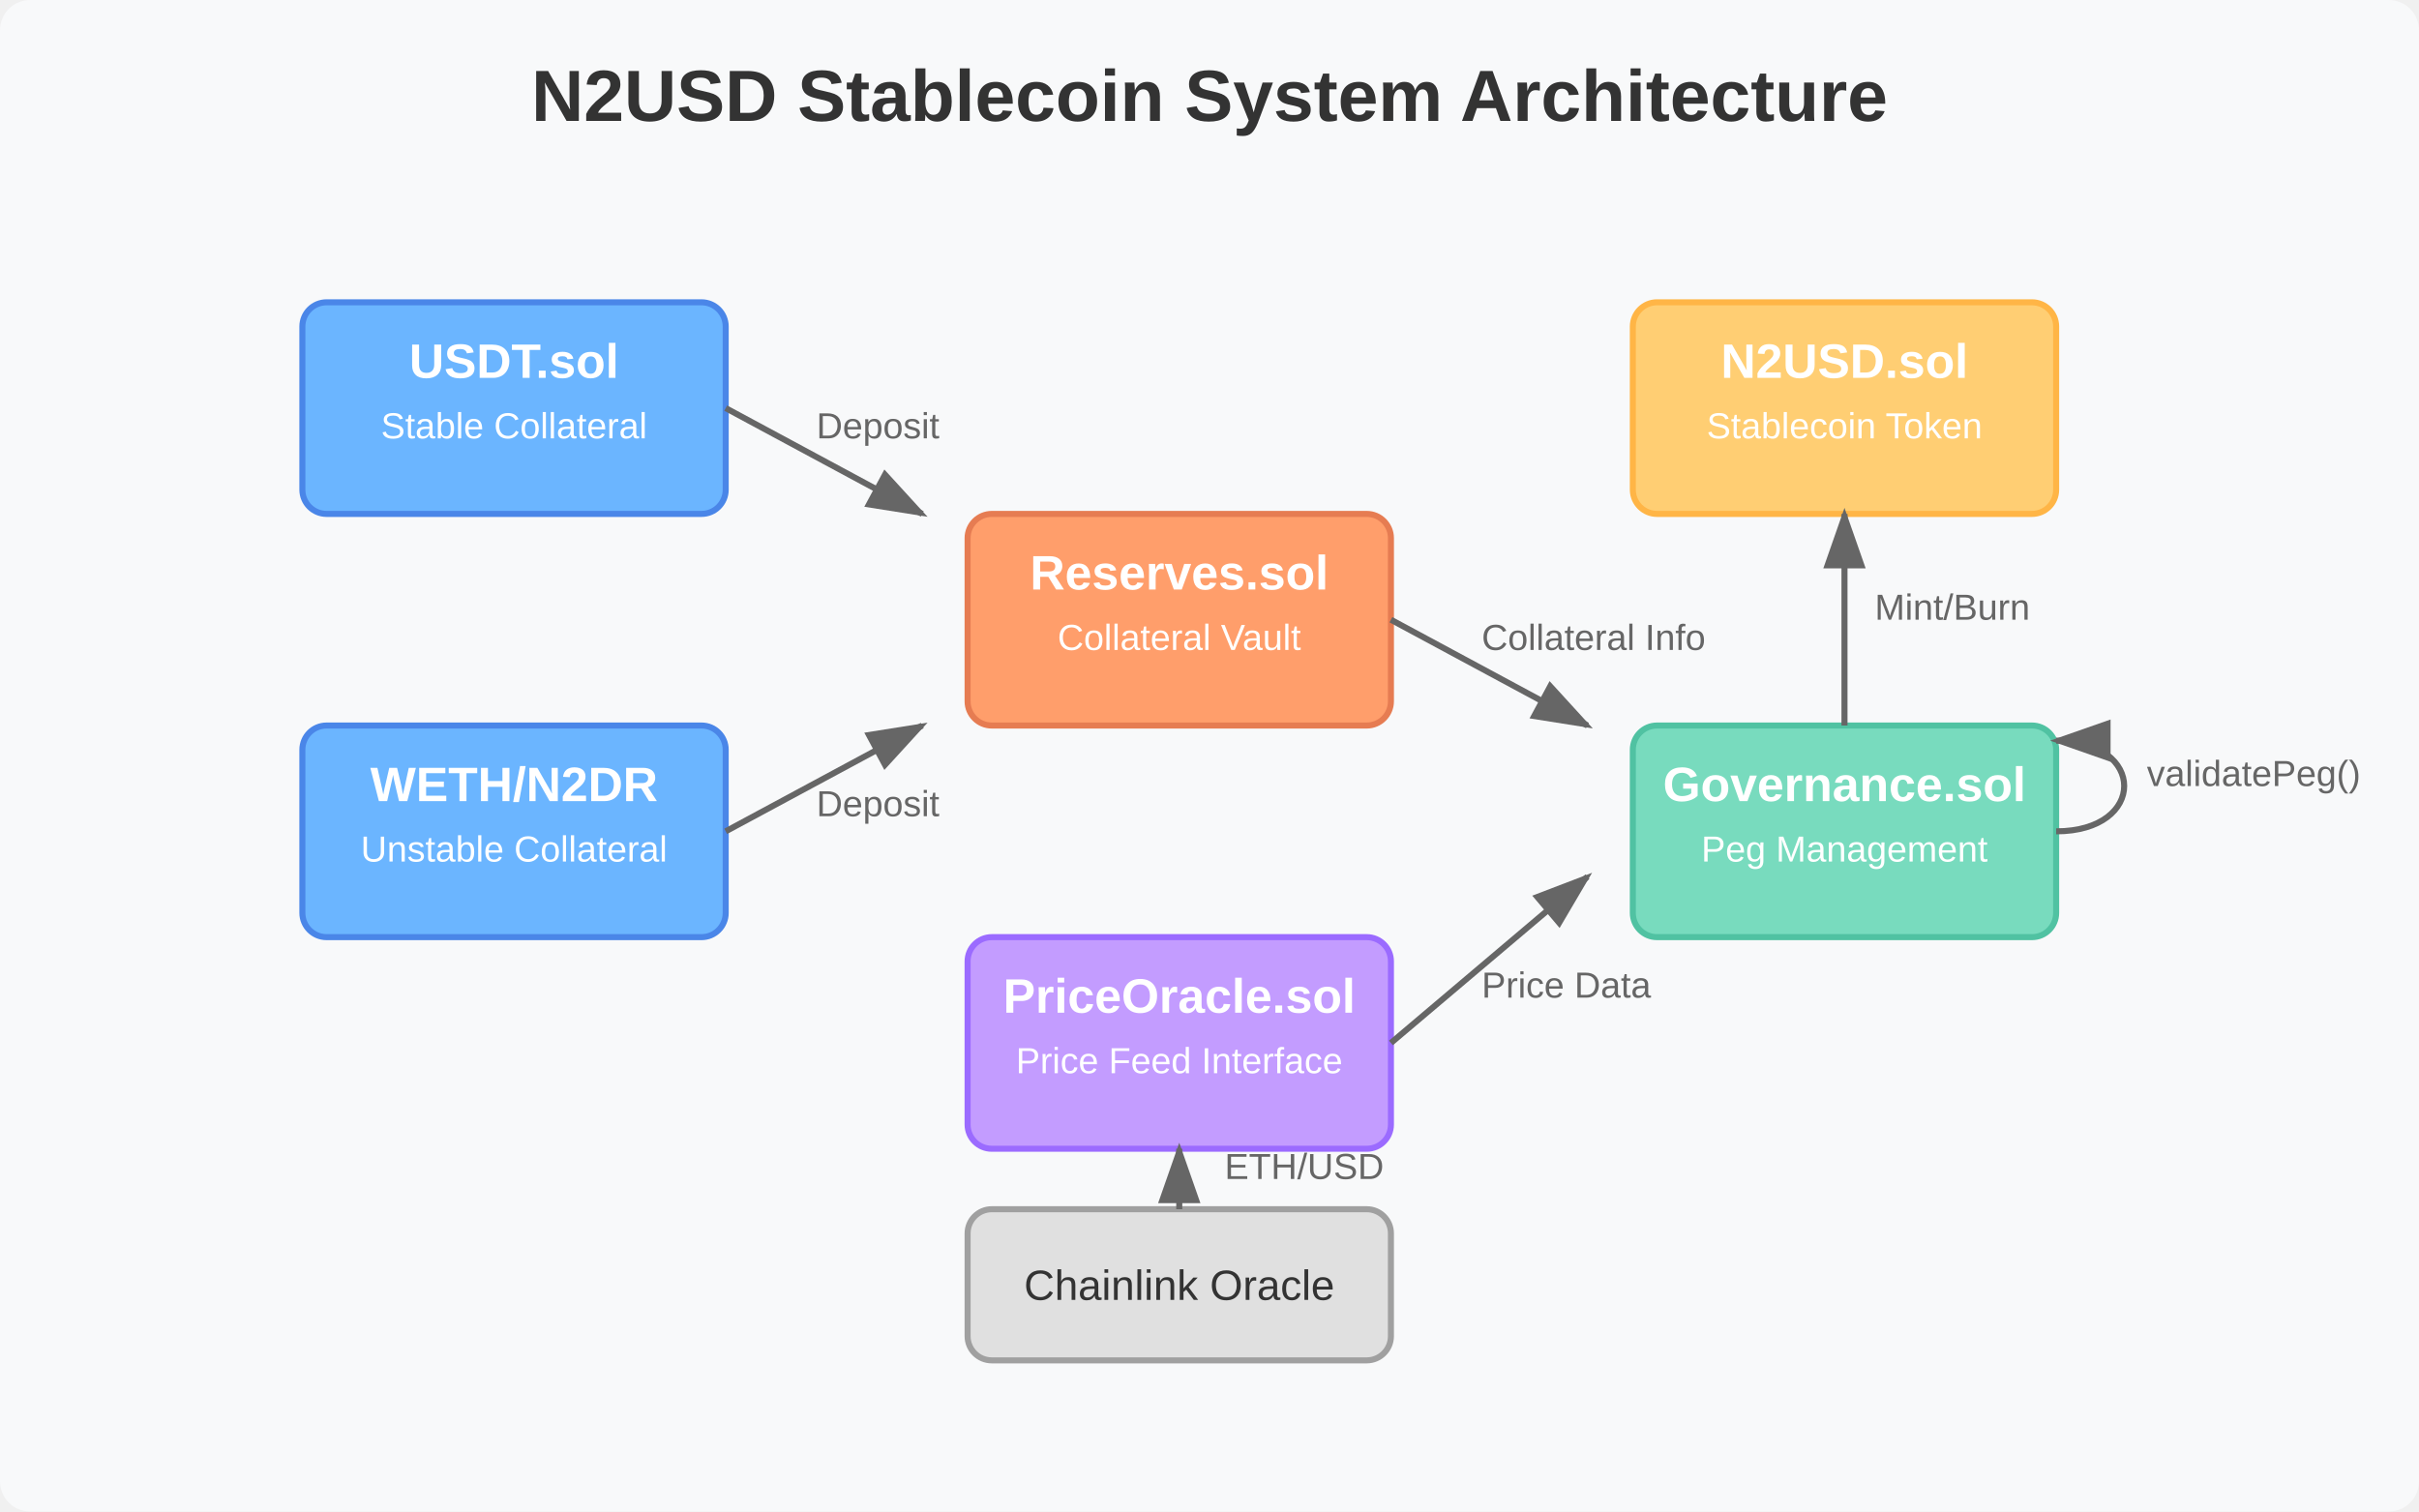
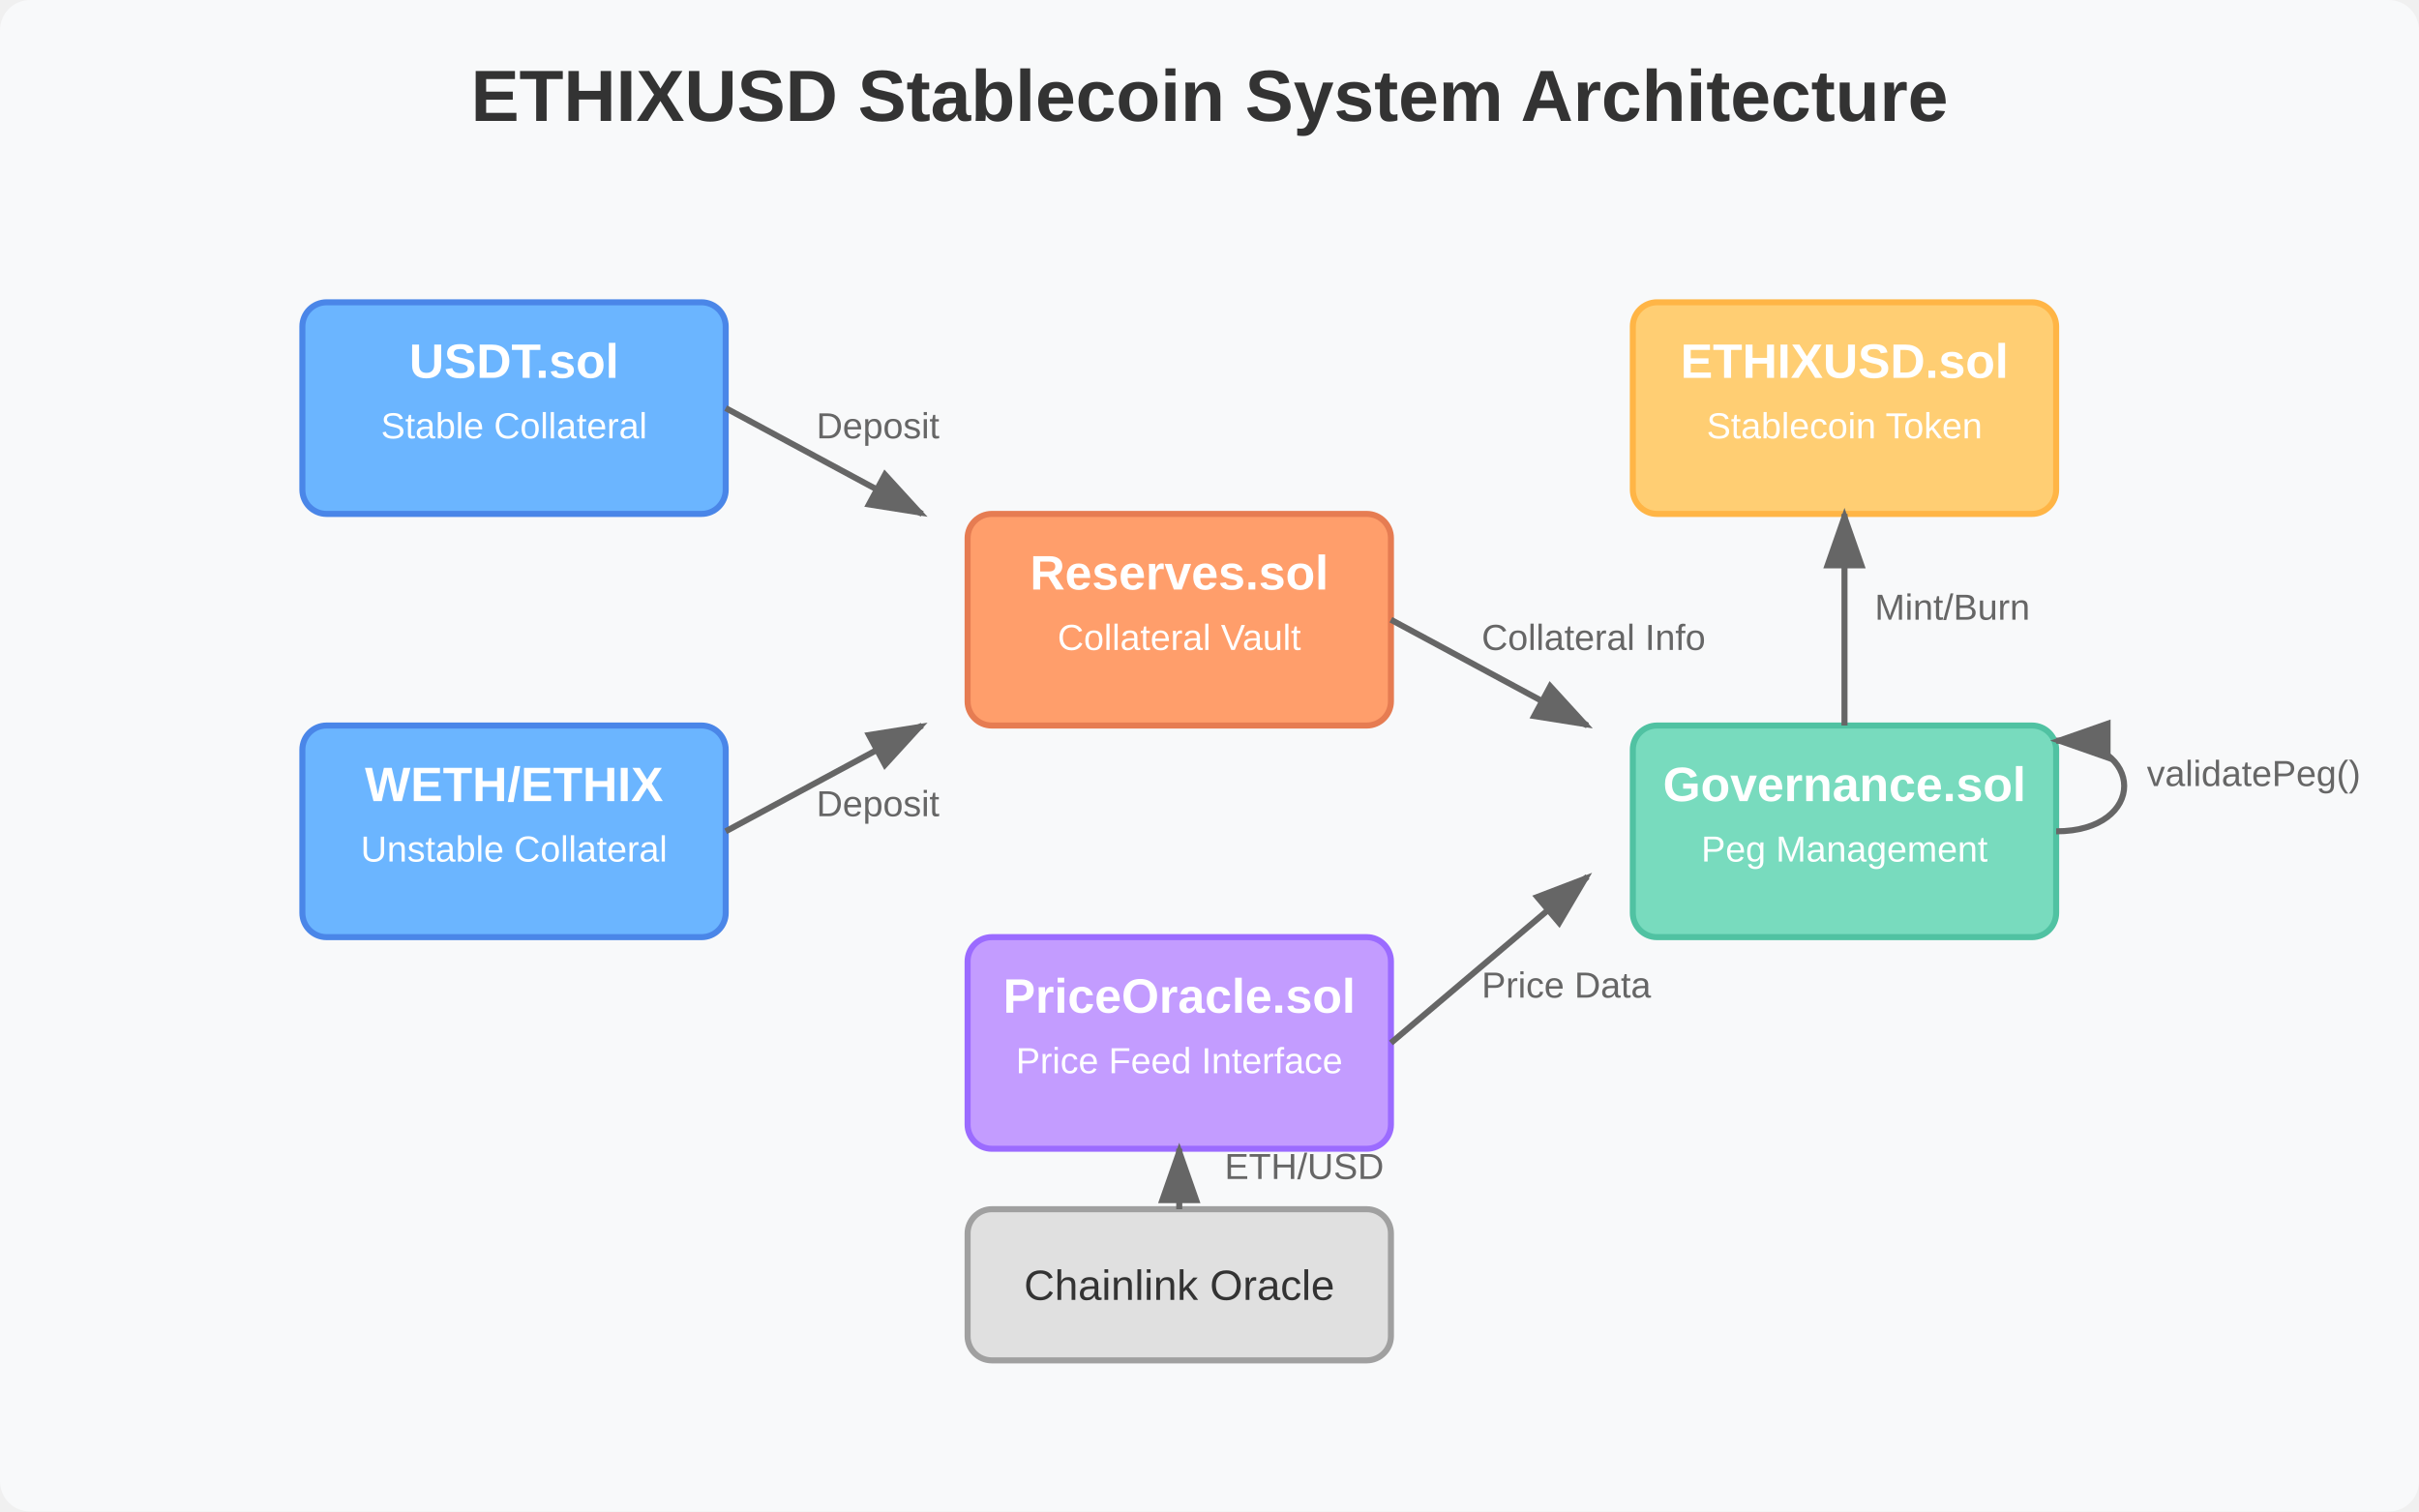
<svg xmlns="http://www.w3.org/2000/svg" viewBox="0 0 800 500">
  <rect width="800" height="500" fill="#f8f9fa" rx="10" ry="10" />
-   <text x="400" y="40" font-family="Arial" font-size="24" text-anchor="middle" font-weight="bold" fill="#333">N2USD Stablecoin System Architecture</text>
+   <text x="400" y="40" font-family="Arial" font-size="24" text-anchor="middle" font-weight="bold" fill="#333">ETHIXUSD Stablecoin System Architecture</text>
  <rect x="100" y="100" width="140" height="70" rx="8" ry="8" fill="#6bb5ff" stroke="#4a86e8" stroke-width="2" />
  <text x="170" y="125" font-family="Arial" font-size="16" text-anchor="middle" font-weight="bold" fill="#fff">USDT.sol</text>
  <text x="170" y="145" font-family="Arial" font-size="12" text-anchor="middle" fill="#fff">Stable Collateral</text>
  <rect x="100" y="240" width="140" height="70" rx="8" ry="8" fill="#6bb5ff" stroke="#4a86e8" stroke-width="2" />
-   <text x="170" y="265" font-family="Arial" font-size="16" text-anchor="middle" font-weight="bold" fill="#fff">WETH/N2DR</text>
+   <text x="170" y="265" font-family="Arial" font-size="16" text-anchor="middle" font-weight="bold" fill="#fff">WETH/ETHIX</text>
  <text x="170" y="285" font-family="Arial" font-size="12" text-anchor="middle" fill="#fff">Unstable Collateral</text>
  <rect x="320" y="170" width="140" height="70" rx="8" ry="8" fill="#ff9e6b" stroke="#e67c52" stroke-width="2" />
  <text x="390" y="195" font-family="Arial" font-size="16" text-anchor="middle" font-weight="bold" fill="#fff">Reserves.sol</text>
  <text x="390" y="215" font-family="Arial" font-size="12" text-anchor="middle" fill="#fff">Collateral Vault</text>
  <rect x="320" y="310" width="140" height="70" rx="8" ry="8" fill="#c39cff" stroke="#9b6bff" stroke-width="2" />
  <text x="390" y="335" font-family="Arial" font-size="16" text-anchor="middle" font-weight="bold" fill="#fff">PriceOracle.sol</text>
  <text x="390" y="355" font-family="Arial" font-size="12" text-anchor="middle" fill="#fff">Price Feed Interface</text>
  <rect x="540" y="240" width="140" height="70" rx="8" ry="8" fill="#78dbbe" stroke="#50c2a2" stroke-width="2" />
  <text x="610" y="265" font-family="Arial" font-size="16" text-anchor="middle" font-weight="bold" fill="#fff">Governance.sol</text>
  <text x="610" y="285" font-family="Arial" font-size="12" text-anchor="middle" fill="#fff">Peg Management</text>
  <rect x="540" y="100" width="140" height="70" rx="8" ry="8" fill="#ffce73" stroke="#ffb546" stroke-width="2" />
-   <text x="610" y="125" font-family="Arial" font-size="16" text-anchor="middle" font-weight="bold" fill="#fff">N2USD.sol</text>
+   <text x="610" y="125" font-family="Arial" font-size="16" text-anchor="middle" font-weight="bold" fill="#fff">ETHIXUSD.sol</text>
  <text x="610" y="145" font-family="Arial" font-size="12" text-anchor="middle" fill="#fff">Stablecoin Token</text>
  <rect x="320" y="400" width="140" height="50" rx="8" ry="8" fill="#e0e0e0" stroke="#a0a0a0" stroke-width="2" />
  <text x="390" y="430" font-family="Arial" font-size="14" text-anchor="middle" fill="#333">Chainlink Oracle</text>
  <path d="M 240 135 L 305 170" stroke="#666" stroke-width="2" fill="none" marker-end="url(#arrowhead)" />
  <text x="270" y="145" font-family="Arial" font-size="12" fill="#666">Deposit</text>
  <path d="M 240 275 L 305 240" stroke="#666" stroke-width="2" fill="none" marker-end="url(#arrowhead)" />
  <text x="270" y="270" font-family="Arial" font-size="12" fill="#666">Deposit</text>
  <path d="M 460 205 L 525 240" stroke="#666" stroke-width="2" fill="none" marker-end="url(#arrowhead)" />
  <text x="490" y="215" font-family="Arial" font-size="12" fill="#666">Collateral Info</text>
  <path d="M 460 345 L 525 290" stroke="#666" stroke-width="2" fill="none" marker-end="url(#arrowhead)" />
  <text x="490" y="330" font-family="Arial" font-size="12" fill="#666">Price Data</text>
  <path d="M 390 400 L 390 380" stroke="#666" stroke-width="2" fill="none" marker-end="url(#arrowhead)" />
  <text x="405" y="390" font-family="Arial" font-size="12" fill="#666">ETH/USD</text>
  <path d="M 610 240 L 610 170" stroke="#666" stroke-width="2" fill="none" marker-end="url(#arrowhead)" />
  <text x="620" y="205" font-family="Arial" font-size="12" fill="#666">Mint/Burn</text>
  <path d="M 680 275 C 710 275, 710 245, 680 245" stroke="#666" stroke-width="2" fill="none" marker-end="url(#arrowhead)" />
  <text x="710" y="260" font-family="Arial" font-size="12" fill="#666">validatePeg()</text>
  <defs>
    <marker id="arrowhead" markerWidth="10" markerHeight="7" refX="9" refY="3.5" orient="auto">
      <polygon points="0 0, 10 3.5, 0 7" fill="#666" />
    </marker>
  </defs>
</svg>
